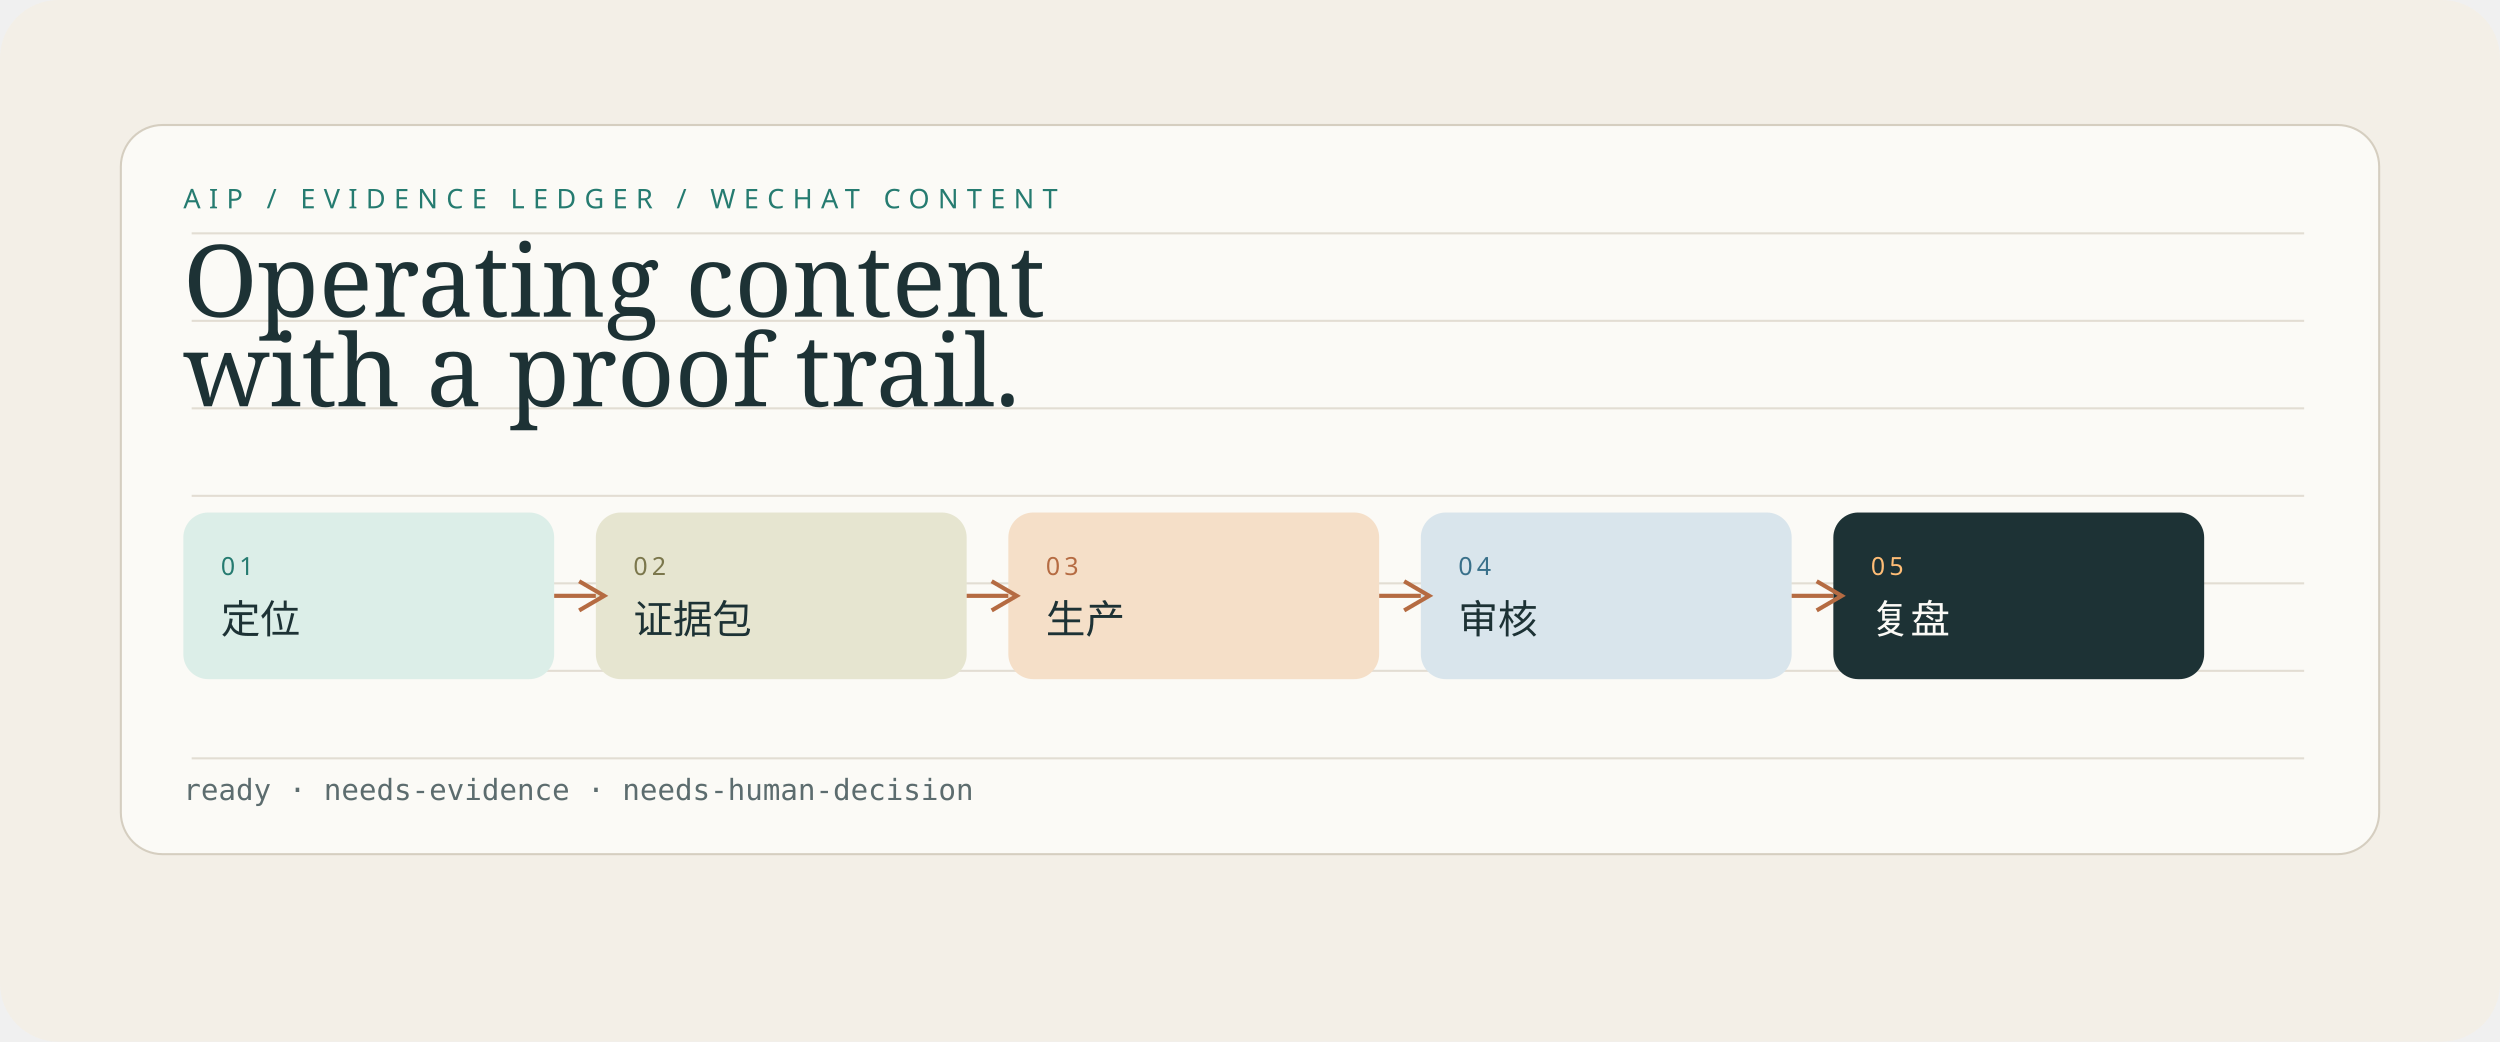
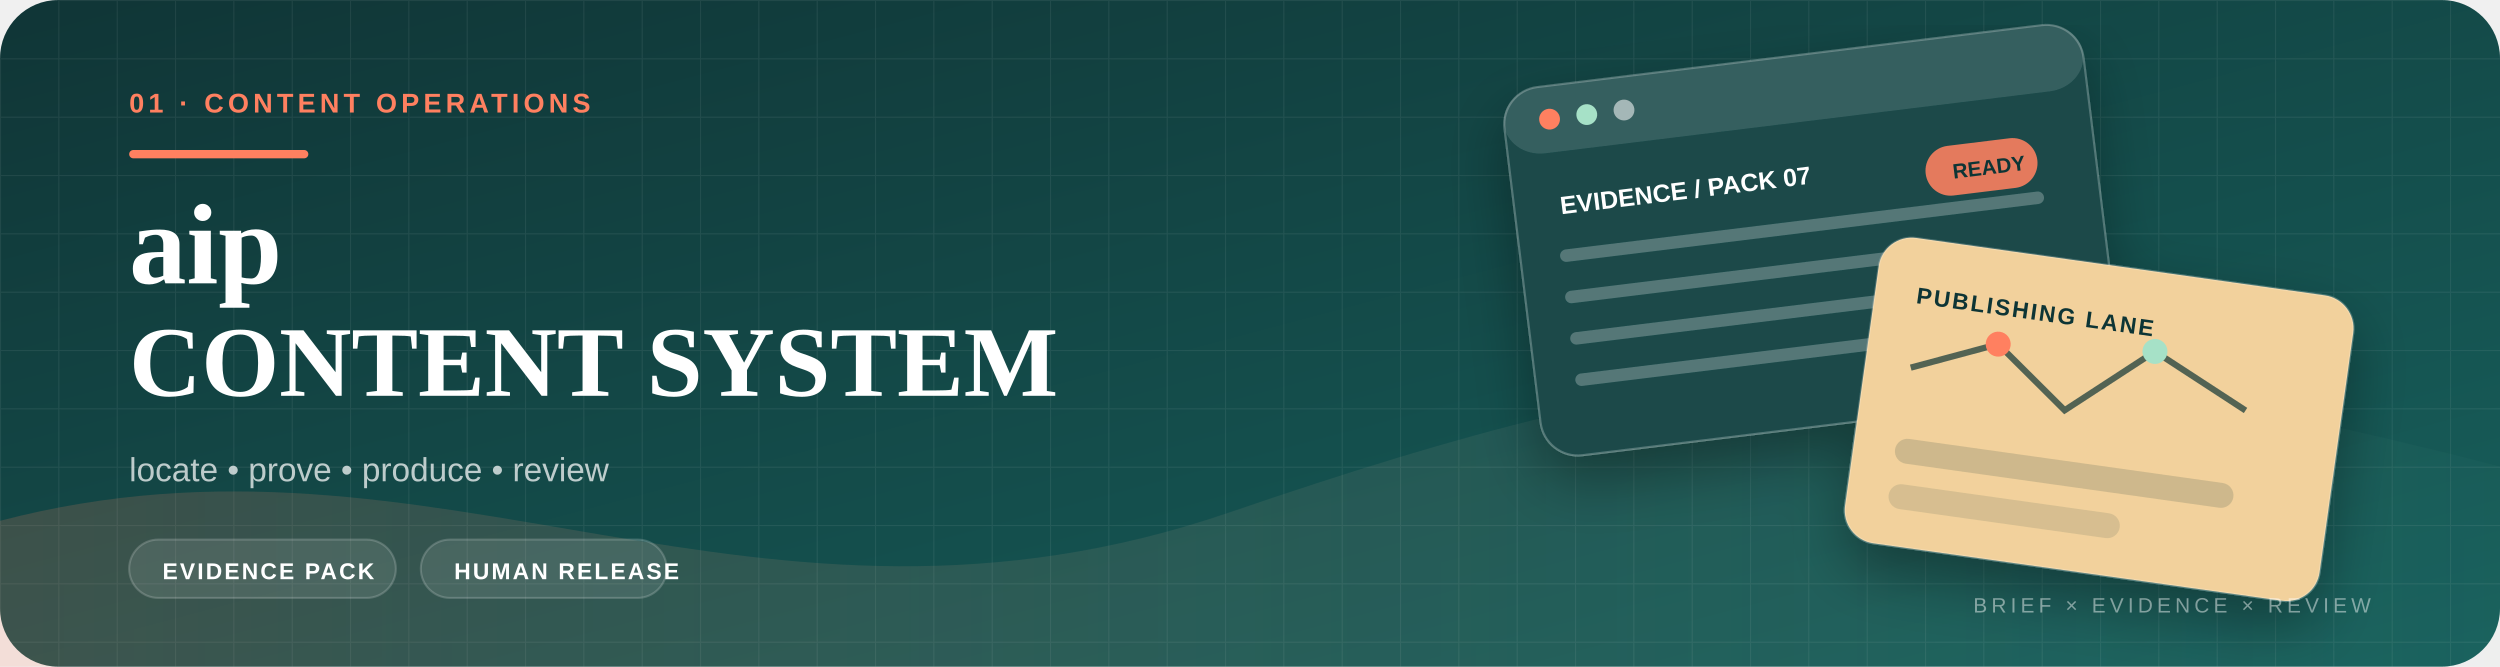
- <svg xmlns="http://www.w3.org/2000/svg" viewBox="0 0 1200 500" role="img" aria-labelledby="title desc">
-   <rect width="1200" height="500" rx="28" fill="#f3efe7" />
-   <rect x="58" y="60" width="1084" height="350" rx="20" fill="#fbfaf6" stroke="#d5cec0" />
-   <path d="M92 112h1014M92 154h1014M92 196h1014M92 238h1014M92 280h1014M92 322h1014M92 364h1014" stroke="#e2ddd3" />
-   <text x="88" y="100" font-family="ui-sans-serif,system-ui,sans-serif" font-size="13" letter-spacing="4" fill="#257b70">AIP / EVIDENCE LEDGER / WECHAT CONTENT</text>
-   <text x="88" y="152" font-family="Georgia,serif" font-size="48" fill="#1d3235">Operating content</text>
-   <text x="88" y="195" font-family="Georgia,serif" font-size="48" fill="#1d3235">with a proof trail.</text>
-   <g transform="translate(88 246)" font-family="ui-sans-serif,system-ui,sans-serif">
-     <g>
-       <rect width="178" height="80" rx="12" fill="#dceee8" />
-       <text x="18" y="30" font-size="12" letter-spacing="2" fill="#257b70">01</text>
-       <text x="18" y="58" font-size="19" fill="#1d3235">定位</text>
-     </g>
-     <g transform="translate(198)">
-       <rect width="178" height="80" rx="12" fill="#e6e5d0" />
-       <text x="18" y="30" font-size="12" letter-spacing="2" fill="#7b774c">02</text>
-       <text x="18" y="58" font-size="19" fill="#1d3235">证据包</text>
-     </g>
-     <g transform="translate(396)">
-       <rect width="178" height="80" rx="12" fill="#f5dfc8" />
-       <text x="18" y="30" font-size="12" letter-spacing="2" fill="#b56b42">03</text>
-       <text x="18" y="58" font-size="19" fill="#1d3235">生产</text>
-     </g>
-     <g transform="translate(594)">
-       <rect width="178" height="80" rx="12" fill="#d9e5ec" />
-       <text x="18" y="30" font-size="12" letter-spacing="2" fill="#39708a">04</text>
-       <text x="18" y="58" font-size="19" fill="#1d3235">审核</text>
-     </g>
-     <g transform="translate(792)">
-       <rect width="178" height="80" rx="12" fill="#1d3235" />
-       <text x="18" y="30" font-size="12" letter-spacing="2" fill="#ffbd76">05</text>
-       <text x="18" y="58" font-size="19" fill="#fbfaf6">复盘</text>
+ <svg xmlns="http://www.w3.org/2000/svg" width="1200" height="320" viewBox="0 0 1200 320" role="img" aria-labelledby="title desc">
+   <defs>
+     <linearGradient id="bg" x1="0" x2="1" y1="0" y2="1">
+       <stop stop-color="#103536" />
+       <stop offset="1" stop-color="#17605c" />
+     </linearGradient>
+     <linearGradient id="glow" x1="0" x2="1">
+       <stop stop-color="#ff8060" stop-opacity=".32" />
+       <stop offset="1" stop-color="#a6e1c7" stop-opacity=".04" />
+     </linearGradient>
+     <pattern id="grid" width="28" height="28" patternUnits="userSpaceOnUse">
+       <path d="M28 0H0V28" fill="none" stroke="#fff" stroke-opacity=".07" />
+     </pattern>
+     <filter id="shadow" x="-30%" y="-30%" width="160%" height="180%">
+       <feDropShadow dx="0" dy="12" stdDeviation="14" flood-color="#000" flood-opacity=".34" />
+     </filter>
+   </defs>
+   <rect width="1200" height="320" rx="28" fill="url(#bg)" />
+   <rect width="1200" height="320" rx="28" fill="url(#grid)" />
+   <path d="M0 250C210 195 362 324 590 246S930 154 1200 224V320H0Z" fill="url(#glow)" opacity=".55" />
+   <g transform="translate(62 54)">
+     <text x="0" y="0" fill="#ff8060" font-family="Arial, sans-serif" font-size="13" font-weight="700" letter-spacing="2">01 · CONTENT OPERATIONS</text>
+     <rect x="0" y="18" width="86" height="4" rx="2" fill="#ff8060" />
+     <text x="0" y="82" fill="#fff" font-family="Georgia, 'Times New Roman', serif" font-size="55" font-weight="700">aip</text>
+     <text x="0" y="136" fill="#fff" font-family="Georgia, 'Times New Roman', serif" font-size="48" font-weight="700">CONTENT SYSTEM</text>
+     <text x="0" y="177" fill="#fff" fill-opacity=".72" font-family="Arial, sans-serif" font-size="16">locate • prove • produce • review</text>
+     <g transform="translate(0 205)">
+       <rect width="128" height="28" rx="14" fill="#fff" fill-opacity=".1" stroke="#fff" stroke-opacity=".18" />
+       <text x="16" y="19" fill="#fff" font-family="Arial, sans-serif" font-size="11" font-weight="700" letter-spacing="1">EVIDENCE PACK</text>
+       <rect x="140" width="118" height="28" rx="14" fill="#fff" fill-opacity=".1" stroke="#fff" stroke-opacity=".18" />
+       <text x="156" y="19" fill="#fff" font-family="Arial, sans-serif" font-size="11" font-weight="700" letter-spacing="1">HUMAN RELEASE</text>
    </g>
  </g>
-   <g fill="none" stroke="#b56b42" stroke-width="2">
-     <path d="M266 286h20M464 286h20M662 286h20M860 286h20" />
-     <path d="m278 279 12 7-12 7M476 279l12 7-12 7M674 279l12 7-12 7M872 279l12 7-12 7" />
+   <g filter="url(#shadow)">
+     <g transform="translate(720 44) rotate(-7)">
+       <rect width="280" height="178" rx="18" fill="#1b4a4a" stroke="#fff" stroke-opacity=".24" />
+       <rect width="280" height="32" rx="18" fill="#fff" fill-opacity=".12" />
+       <circle cx="22" cy="16" r="5" fill="#ff8060" />
+       <circle cx="40" cy="16" r="5" fill="#a6e1c7" />
+       <circle cx="58" cy="16" r="5" fill="#fff" fill-opacity=".55" />
+       <text x="22" y="62" fill="#fff" font-family="Arial, sans-serif" font-size="12" font-weight="700">EVIDENCE / PACK 07</text>
+       <path d="M22 82H250M22 102H204M22 122H231M22 142H166" stroke="#fff" stroke-opacity=".25" stroke-width="6" stroke-linecap="round" />
+       <rect x="198" y="52" width="54" height="24" rx="12" fill="#ff8060" fill-opacity=".88" />
+       <text x="211" y="68" fill="#103536" font-family="Arial, sans-serif" font-size="10" font-weight="700">READY</text>
+     </g>
+     <g transform="translate(904 112) rotate(8)">
+       <rect width="230" height="148" rx="16" fill="#f2d19c" stroke="#fff" stroke-opacity=".2" />
+       <text x="20" y="31" fill="#103536" font-family="Arial, sans-serif" font-size="11" font-weight="700" letter-spacing="1">PUBLISHING LANE</text>
+       <path d="M22 62L62 45L98 72L137 38L184 60" fill="none" stroke="#103536" stroke-opacity=".7" stroke-width="3" />
+       <circle cx="62" cy="45" r="6" fill="#ff8060" />
+       <circle cx="137" cy="38" r="6" fill="#a6e1c7" />
+       <rect x="20" y="96" width="164" height="12" rx="6" fill="#103536" fill-opacity=".16" />
+       <rect x="20" y="118" width="112" height="12" rx="6" fill="#103536" fill-opacity=".12" />
+     </g>
  </g>
-   <text x="88" y="384" font-family="ui-monospace,monospace" font-size="14" fill="#5c6c6e">ready · needs-evidence · needs-human-decision</text>
+   <text x="1138" y="294" fill="#fff" fill-opacity=".46" text-anchor="end" font-family="Arial, sans-serif" font-size="10" letter-spacing="2">BRIEF × EVIDENCE × REVIEW</text>
</svg>
